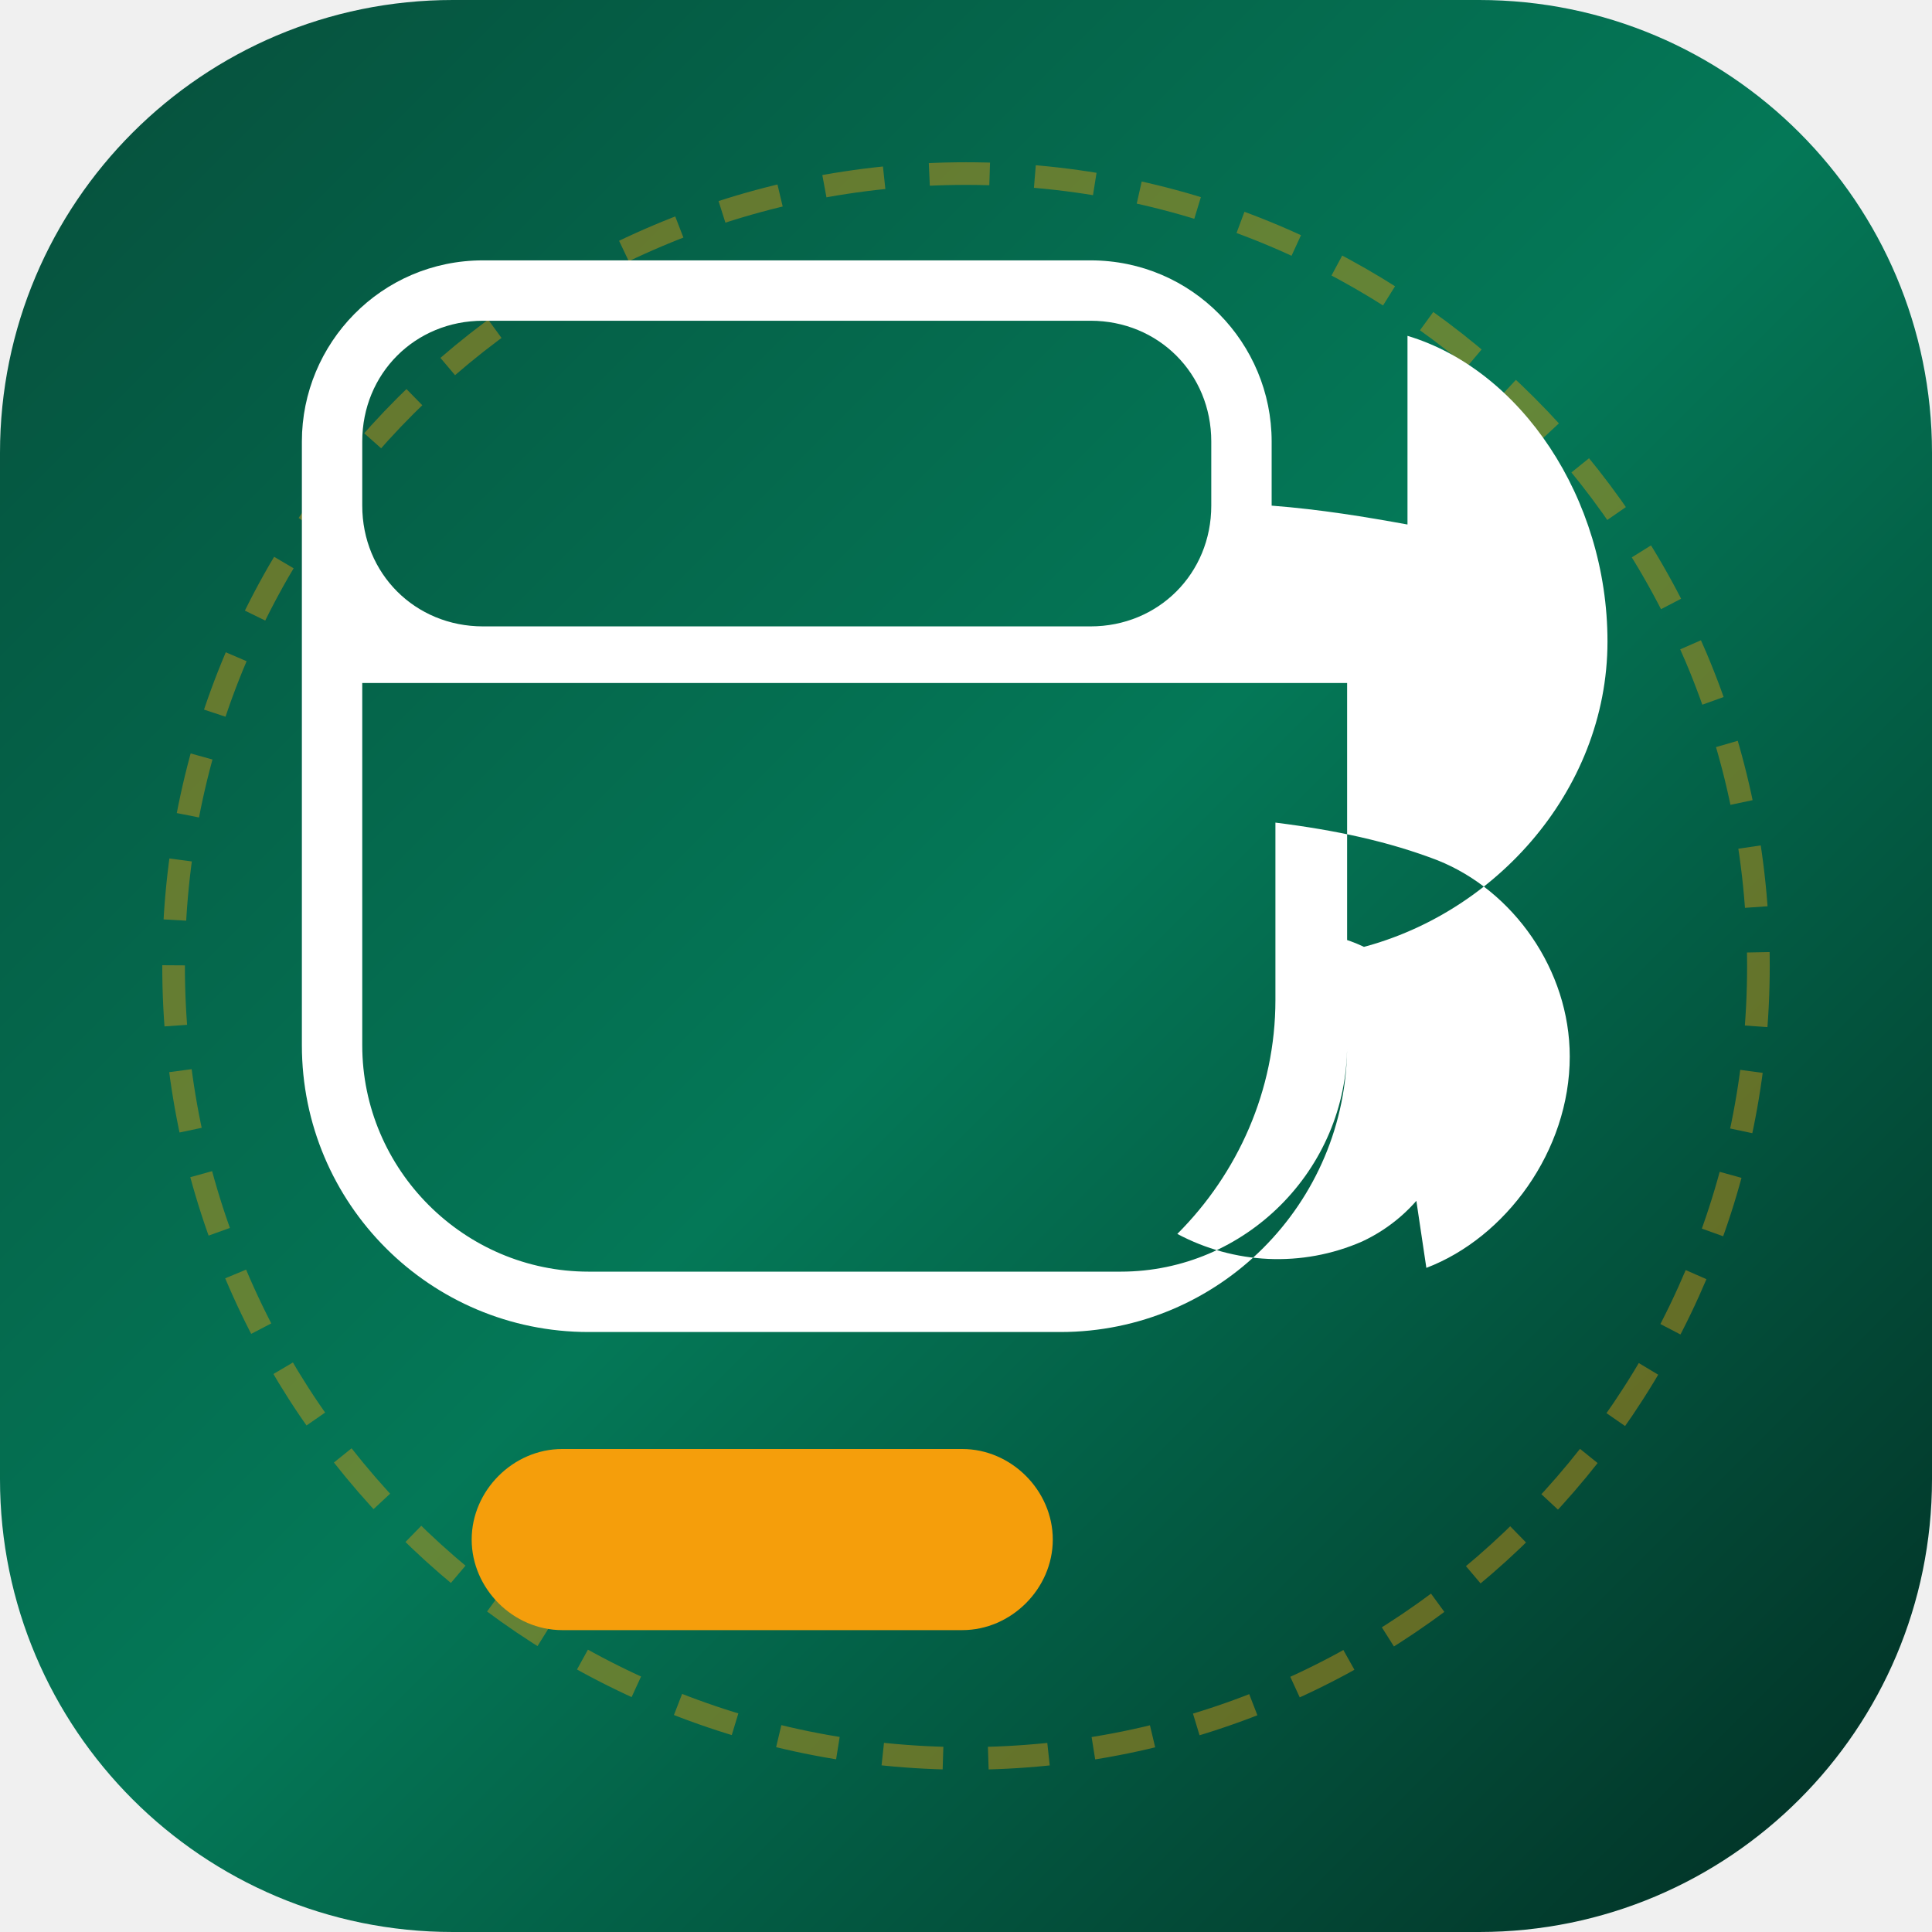
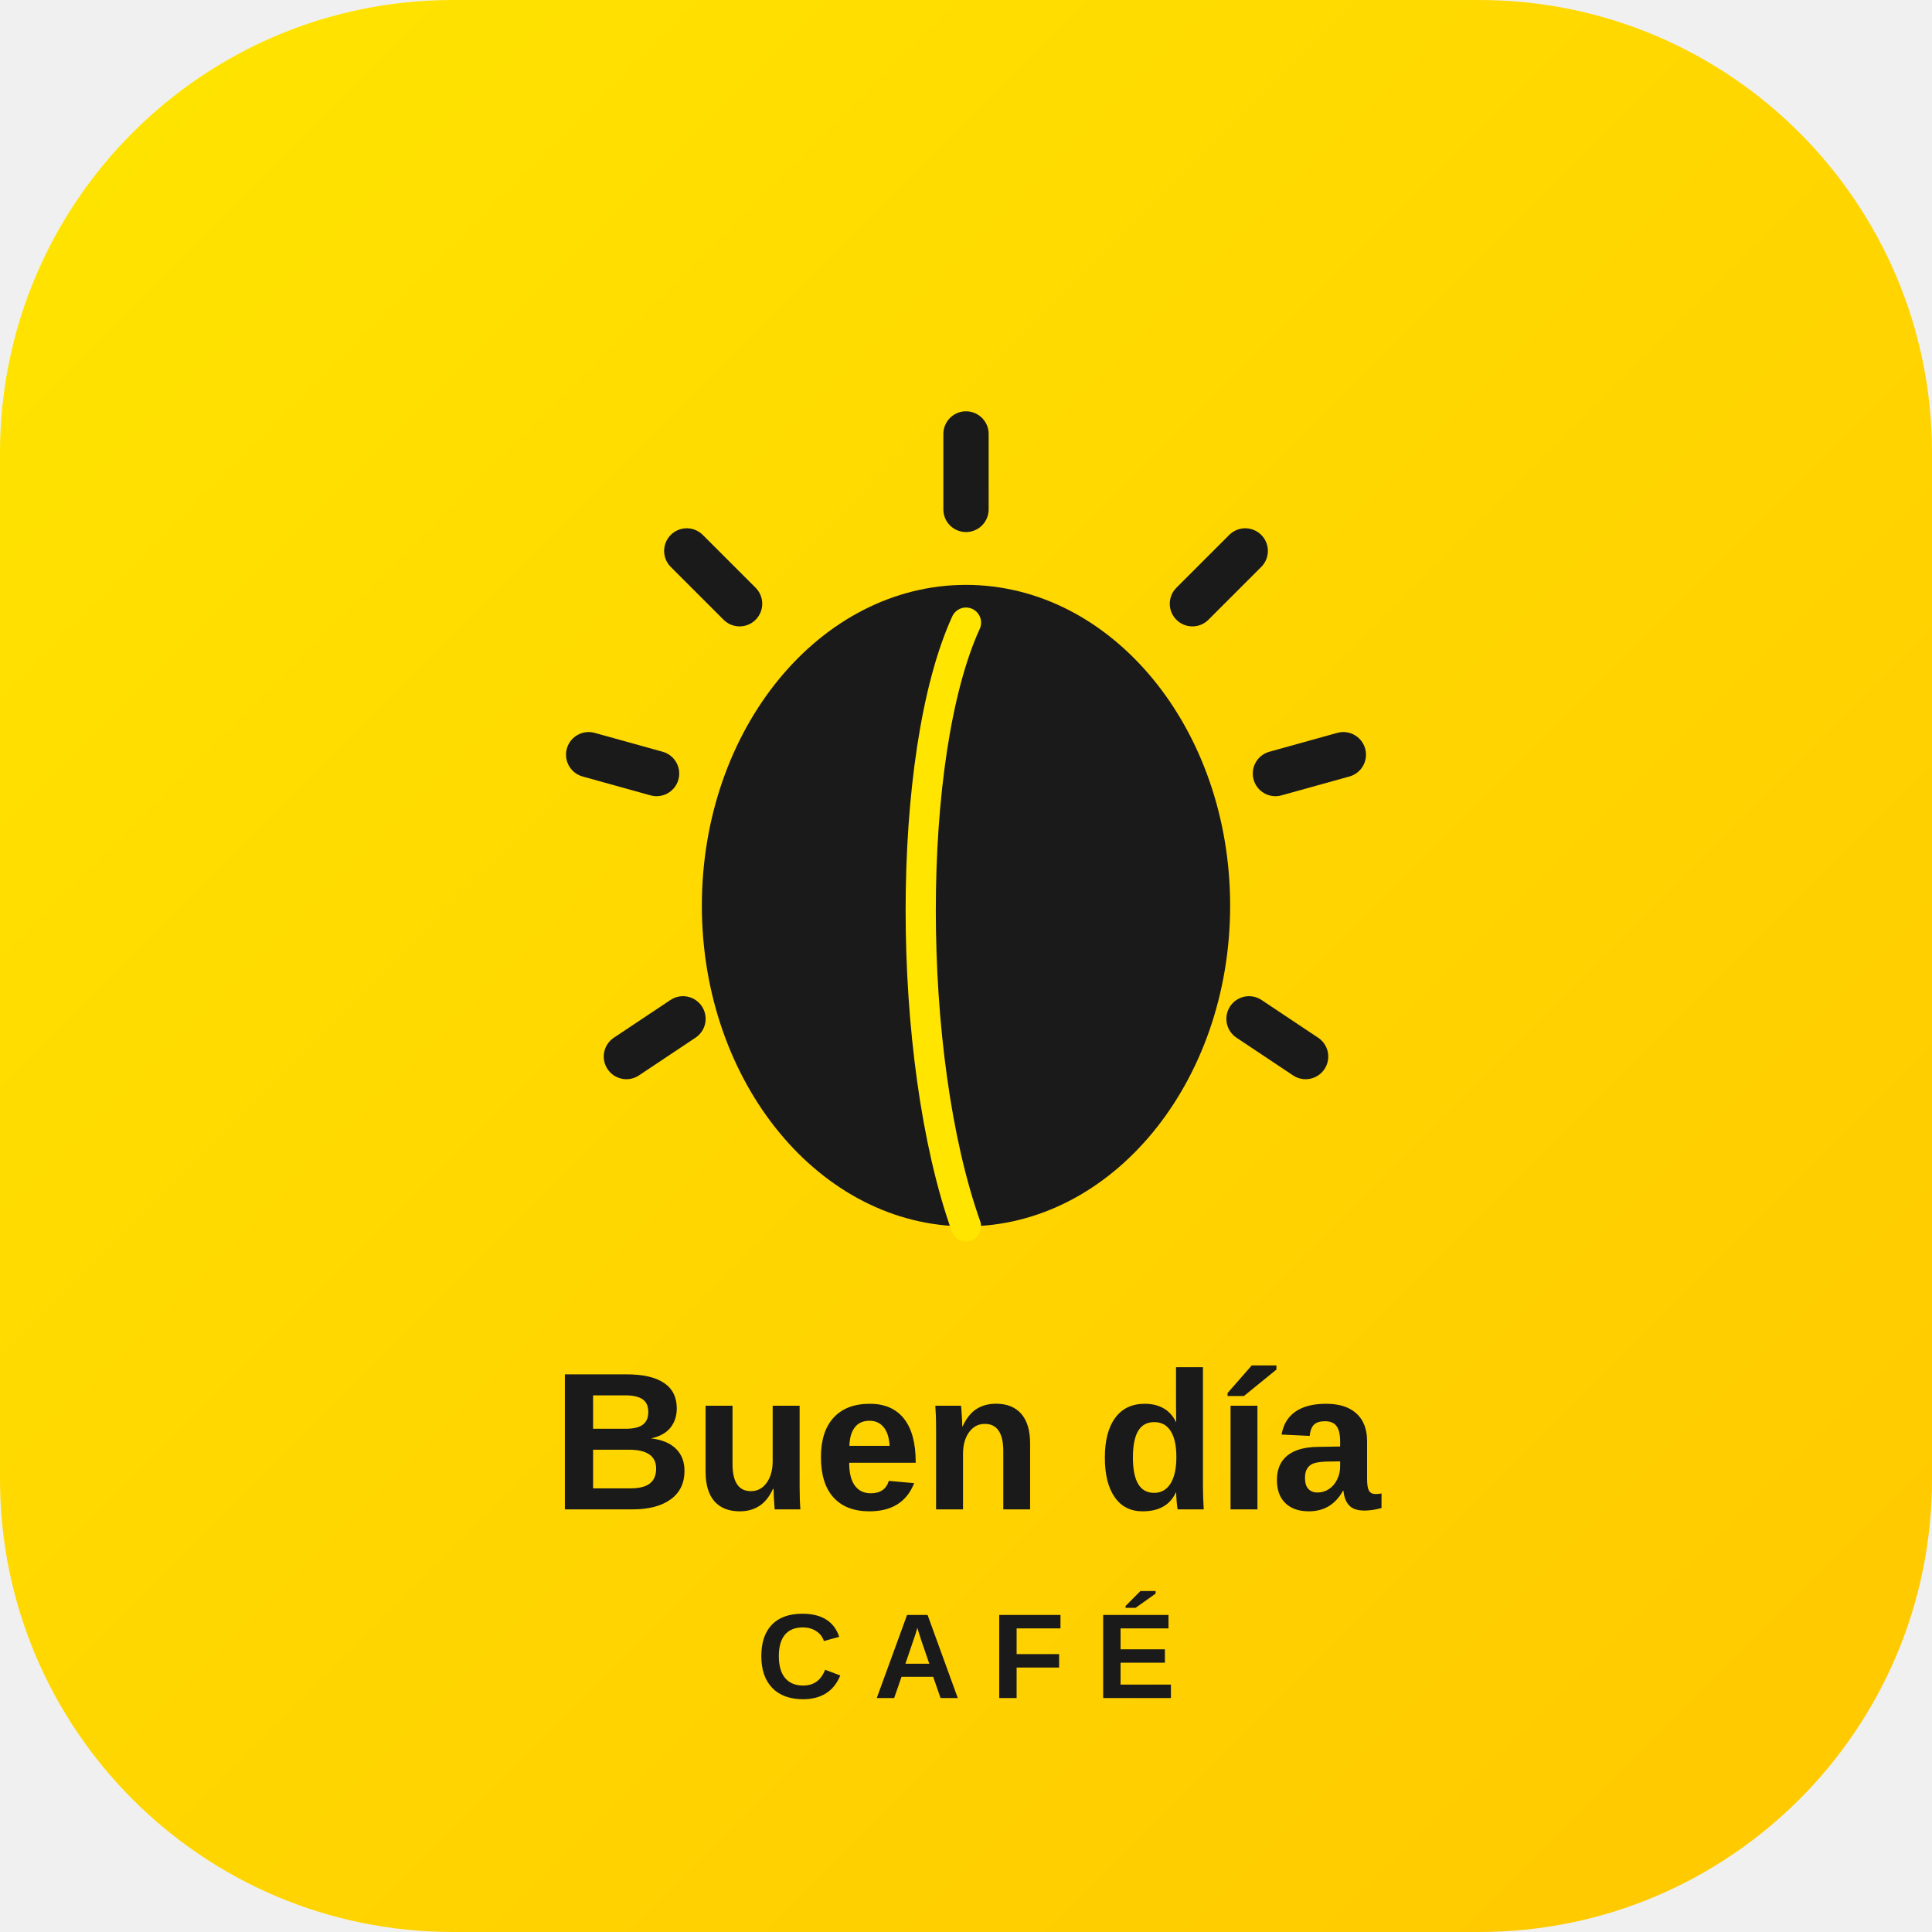
<svg xmlns="http://www.w3.org/2000/svg" viewBox="0 0 512 512" width="512" height="512">
  <defs>
    <linearGradient id="bgGrad" x1="0%" y1="0%" x2="100%" y2="100%">
-       <stop offset="0%" stop-color="#064e3b" />
-       <stop offset="50%" stop-color="#047857" />
-       <stop offset="100%" stop-color="#022c22" />
+       <stop offset="0%" stop-color="#FFE500" />
+       <stop offset="50%" stop-color="#FFD600" />
+       <stop offset="100%" stop-color="#FFC800" />
    </linearGradient>
  </defs>
  <rect width="512" height="512" rx="120" fill="url(#bgGrad)" />
-   <circle cx="256" cy="256" r="210" fill="none" stroke="#f59e0b" stroke-width="6" opacity="0.4" stroke-dasharray="16 12" />
-   <path d="M373 139c-11-2-23-4-36-5V117c0-26-21-48-48-48H128C101 69 80 91 80 117v160c0 42 34 76 76 76h125c42 0 76-34 76-76v-25c38-8 69-42 69-82 0-38-23-72-53-81zm-5 130c-5-2-10-3-15-6v-15c18 4 33 21 33 42 0 17-10 32-25 39-16 7-34 6-49-2 16-16 26-38 26-62v-47c16 2 30 5 43 10 20 8 35 29 35 52 0 25-17 48-38 56zM289 85c18 0 32 14 32 32v17c0 18-14 32-32 32H128c-18 0-32-14-32-32v-17c0-18 14-32 32-32h161zm68 192c0 33-27 60-60 60H156c-33 0-60-27-60-60V181h261v96z" fill="#ffffff" />
-   <path d="M149 384h106c13 0 24 11 24 24s-11 24-24 24H149c-13 0-24-11-24-24s11-24 24-24z" fill="#f59e0b" />
+   <g transform="translate(256, 220)" stroke="#1A1A1A" stroke-width="12" stroke-linecap="round">
+     <line x1="0" y1="-85" x2="0" y2="-105" />
+     <line x1="60" y1="-60" x2="74" y2="-74" />
+     <line x1="-60" y1="-60" x2="-74" y2="-74" />
+     <line x1="82" y1="-15" x2="100" y2="-20" />
+     <line x1="-82" y1="-15" x2="-100" y2="-20" />
+     <line x1="75" y1="50" x2="90" y2="60" />
+     <line x1="-75" y1="50" x2="-90" y2="60" />
+   </g>
+   <ellipse cx="256" cy="240" rx="70" ry="85" fill="#1A1A1A" />
+   <path d="M256 165 C240 200, 240 280, 256 325" stroke="#FFE500" stroke-width="8" fill="none" stroke-linecap="round" />
+   <text x="256" y="400" text-anchor="middle" font-family="Arial, sans-serif" font-weight="800" font-size="52" fill="#1A1A1A">Buen día</text>
+   <text x="256" y="450" text-anchor="middle" font-family="Arial, sans-serif" font-weight="700" font-size="32" letter-spacing="8" fill="#1A1A1A">CAFÉ</text>
</svg>
